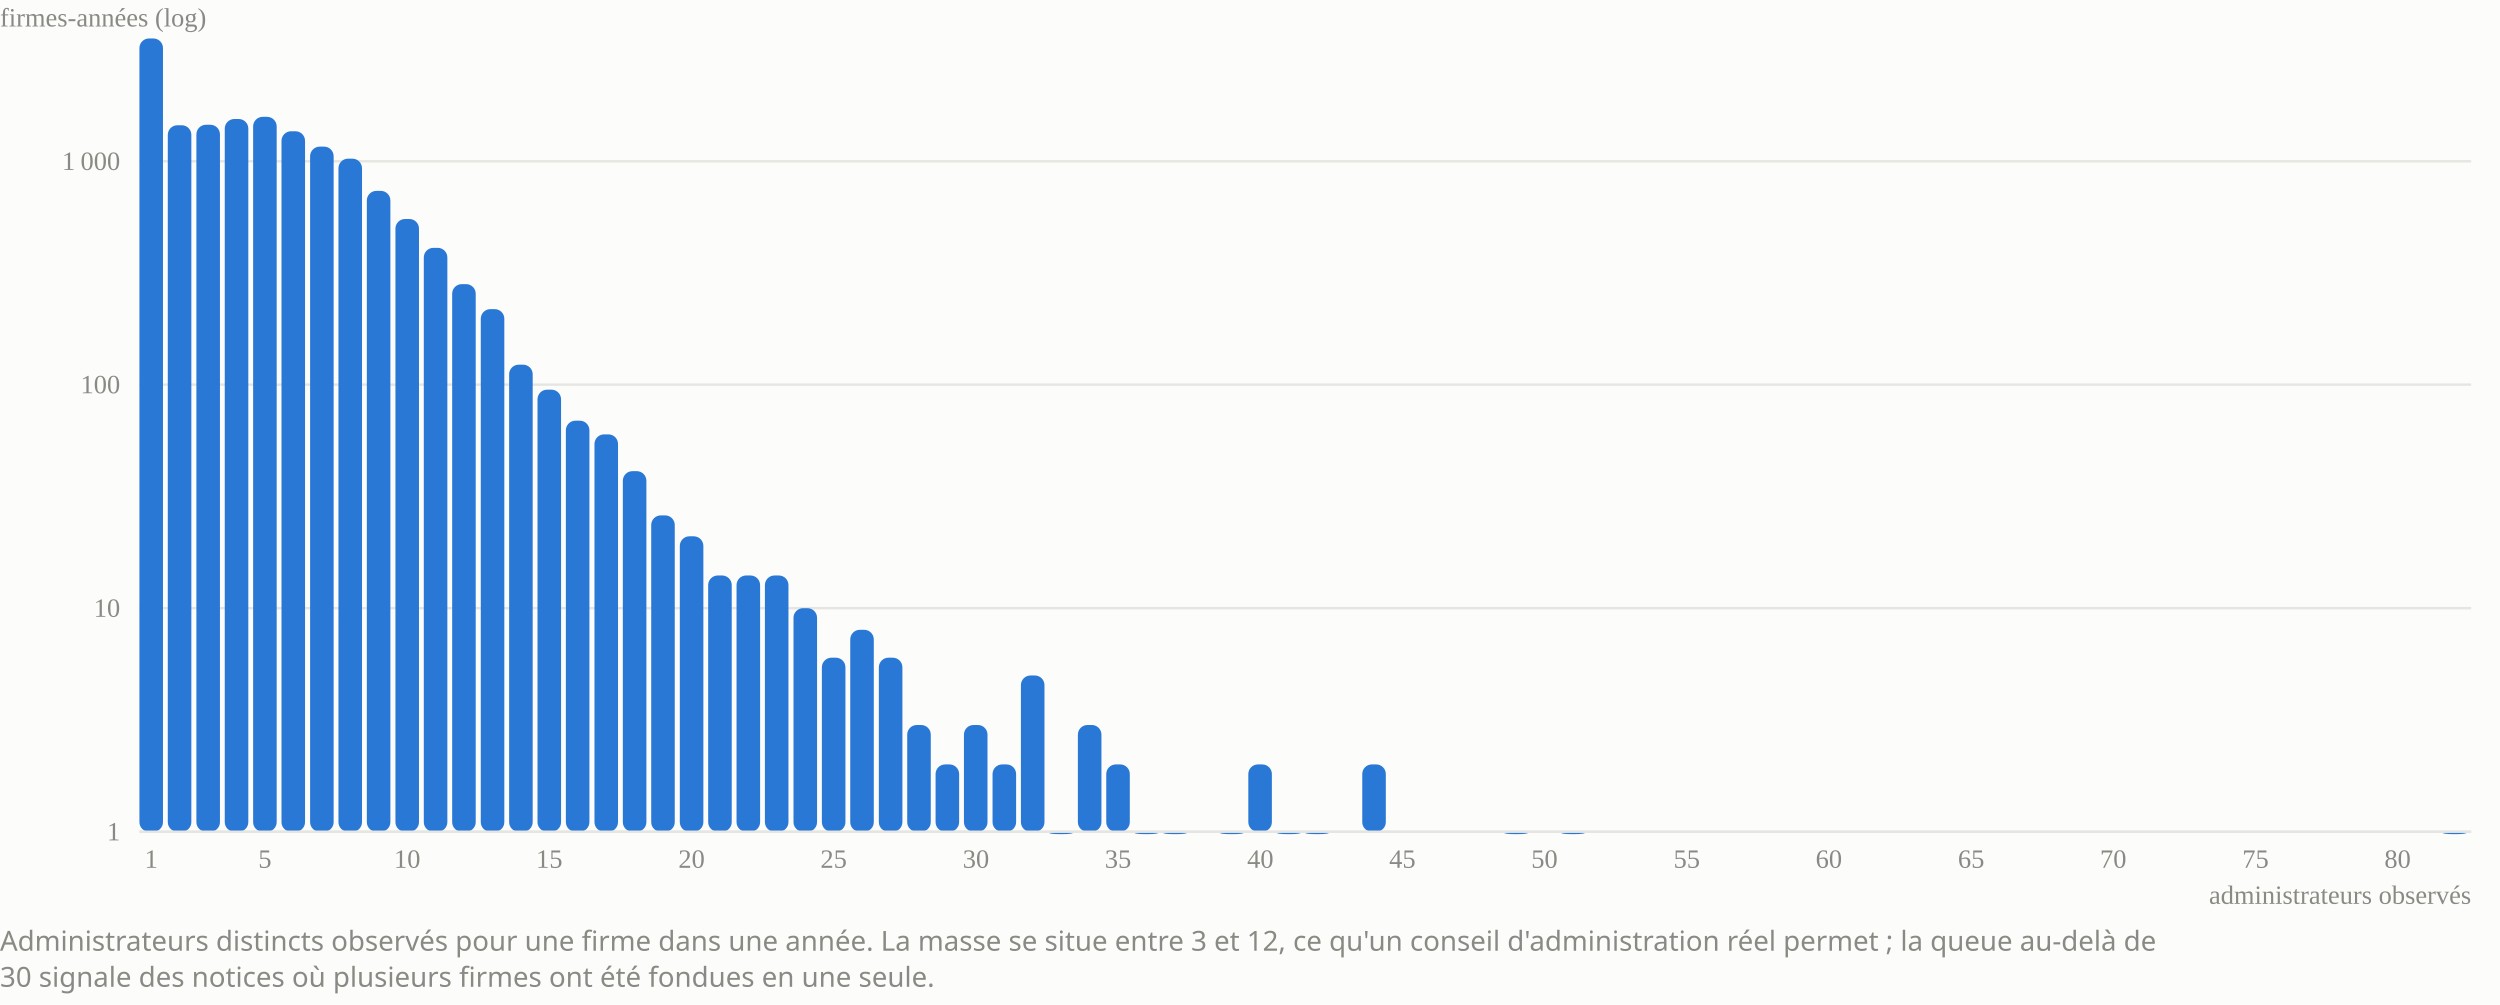
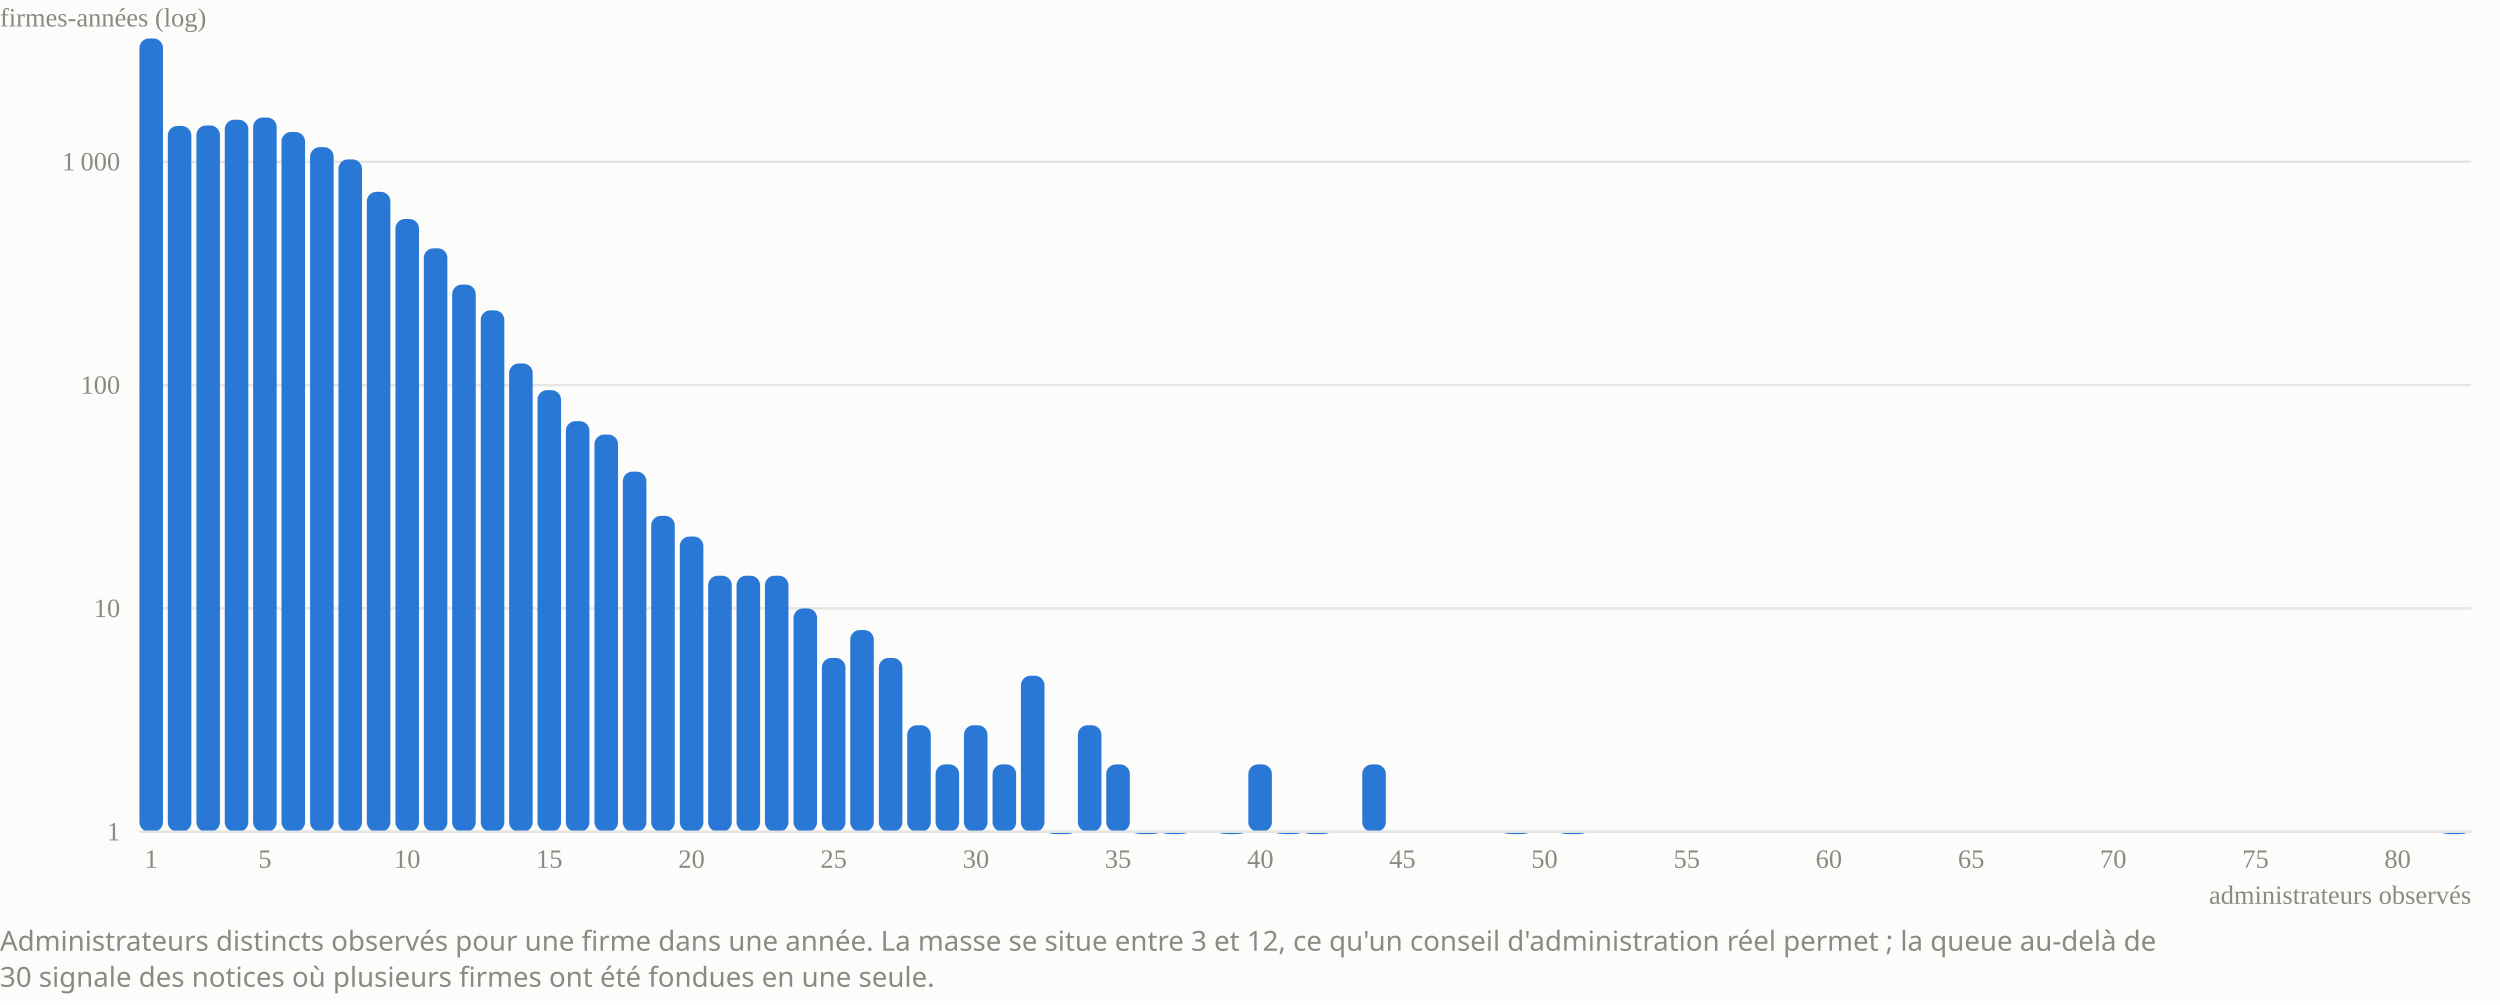
<svg xmlns="http://www.w3.org/2000/svg" viewBox="0 0 1040 418" width="1040" height="418" role="img" aria-label="Taille des conseils observés">
  <rect width="1040" height="418" fill="#fcfcfb" />
  <line x1="58.0" y1="346.0" x2="1028.0" y2="346.0" stroke="#e6e5e1" stroke-width="1" />
  <text x="50.0" y="349.6" text-anchor="end" font-size="11.0" fill="#8a8983">1</text>
-   <line x1="58.0" y1="253.0" x2="1028.0" y2="253.0" stroke="#e6e5e1" stroke-width="1" />
-   <text x="50.0" y="256.6" text-anchor="end" font-size="11.0" fill="#8a8983">10</text>
-   <line x1="58.0" y1="160.0" x2="1028.0" y2="160.0" stroke="#e6e5e1" stroke-width="1" />
-   <text x="50.0" y="163.6" text-anchor="end" font-size="11.0" fill="#8a8983">100</text>
-   <line x1="58.0" y1="67.1" x2="1028.0" y2="67.1" stroke="#e6e5e1" stroke-width="1" />
-   <text x="50.0" y="70.7" text-anchor="end" font-size="11.0" fill="#8a8983">1 000</text>
+   <line x1="58.0" y1="253.1" x2="1028.0" y2="253.1" stroke="#e6e5e1" stroke-width="1" />
+   <text x="50.0" y="256.7" text-anchor="end" font-size="11.0" fill="#8a8983">10</text>
+   <line x1="58.0" y1="160.2" x2="1028.0" y2="160.2" stroke="#e6e5e1" stroke-width="1" />
+   <text x="50.0" y="163.8" text-anchor="end" font-size="11.0" fill="#8a8983">100</text>
+   <line x1="58.0" y1="67.3" x2="1028.0" y2="67.3" stroke="#e6e5e1" stroke-width="1" />
+   <text x="50.0" y="70.9" text-anchor="end" font-size="11.0" fill="#8a8983">1 000</text>
  <g class="mk">
    <rect x="58.0" y="16.0" width="9.8" height="330.0" rx="4.0" fill="#2a78d6" />
  </g>
  <text x="62.9" y="361.0" text-anchor="middle" font-size="11.0" fill="#8a8983">1</text>
  <g class="mk">
-     <rect x="69.8" y="52.1" width="9.8" height="293.9" rx="4.0" fill="#2a78d6" />
+     <rect x="69.8" y="52.4" width="9.8" height="293.6" rx="4.0" fill="#2a78d6" />
  </g>
  <g class="mk">
-     <rect x="81.7" y="51.9" width="9.8" height="294.1" rx="4.0" fill="#2a78d6" />
+     <rect x="81.7" y="52.2" width="9.8" height="293.8" rx="4.0" fill="#2a78d6" />
  </g>
  <g class="mk">
-     <rect x="93.5" y="49.5" width="9.8" height="296.5" rx="4.0" fill="#2a78d6" />
+     <rect x="93.5" y="49.8" width="9.8" height="296.2" rx="4.0" fill="#2a78d6" />
  </g>
  <g class="mk">
-     <rect x="105.3" y="48.6" width="9.8" height="297.4" rx="4.0" fill="#2a78d6" />
+     <rect x="105.3" y="48.9" width="9.8" height="297.1" rx="4.0" fill="#2a78d6" />
  </g>
  <text x="110.2" y="361.0" text-anchor="middle" font-size="11.0" fill="#8a8983">5</text>
  <g class="mk">
-     <rect x="117.1" y="54.6" width="9.8" height="291.4" rx="4.0" fill="#2a78d6" />
+     <rect x="117.1" y="54.9" width="9.8" height="291.1" rx="4.0" fill="#2a78d6" />
  </g>
  <g class="mk">
-     <rect x="129.0" y="61.0" width="9.8" height="285.0" rx="4.0" fill="#2a78d6" />
+     <rect x="129.0" y="61.2" width="9.8" height="284.8" rx="4.0" fill="#2a78d6" />
  </g>
  <g class="mk">
-     <rect x="140.8" y="66.0" width="9.8" height="280.0" rx="4.0" fill="#2a78d6" />
+     <rect x="140.8" y="66.3" width="9.8" height="279.7" rx="4.0" fill="#2a78d6" />
  </g>
  <g class="mk">
-     <rect x="152.6" y="79.4" width="9.8" height="266.6" rx="4.0" fill="#2a78d6" />
+     <rect x="152.6" y="79.8" width="9.8" height="266.2" rx="4.0" fill="#2a78d6" />
  </g>
  <g class="mk">
    <rect x="164.5" y="91.1" width="9.8" height="254.9" rx="4.0" fill="#2a78d6" />
  </g>
  <text x="169.4" y="361.0" text-anchor="middle" font-size="11.0" fill="#8a8983">10</text>
  <g class="mk">
-     <rect x="176.3" y="103.1" width="9.8" height="242.9" rx="4.0" fill="#2a78d6" />
+     <rect x="176.3" y="103.3" width="9.8" height="242.7" rx="4.0" fill="#2a78d6" />
  </g>
  <g class="mk">
-     <rect x="188.1" y="118.2" width="9.8" height="227.8" rx="4.0" fill="#2a78d6" />
+     <rect x="188.1" y="118.4" width="9.8" height="227.6" rx="4.0" fill="#2a78d6" />
  </g>
  <g class="mk">
-     <rect x="200.0" y="128.6" width="9.8" height="217.4" rx="4.0" fill="#2a78d6" />
+     <rect x="200.0" y="129.1" width="9.8" height="216.9" rx="4.0" fill="#2a78d6" />
  </g>
  <g class="mk">
-     <rect x="211.8" y="151.7" width="9.8" height="194.3" rx="4.0" fill="#2a78d6" />
+     <rect x="211.8" y="151.2" width="9.8" height="194.8" rx="4.0" fill="#2a78d6" />
  </g>
  <g class="mk">
-     <rect x="223.6" y="162.1" width="9.8" height="183.9" rx="4.0" fill="#2a78d6" />
+     <rect x="223.6" y="162.3" width="9.8" height="183.7" rx="4.0" fill="#2a78d6" />
  </g>
  <text x="228.5" y="361.0" text-anchor="middle" font-size="11.0" fill="#8a8983">15</text>
  <g class="mk">
-     <rect x="235.4" y="175.0" width="9.8" height="171.0" rx="4.0" fill="#2a78d6" />
+     <rect x="235.4" y="175.2" width="9.8" height="170.8" rx="4.0" fill="#2a78d6" />
  </g>
  <g class="mk">
-     <rect x="247.3" y="180.7" width="9.8" height="165.3" rx="4.0" fill="#2a78d6" />
+     <rect x="247.3" y="180.8" width="9.8" height="165.2" rx="4.0" fill="#2a78d6" />
  </g>
  <g class="mk">
-     <rect x="259.1" y="196.0" width="9.8" height="150.0" rx="4.0" fill="#2a78d6" />
+     <rect x="259.1" y="196.2" width="9.8" height="149.8" rx="4.0" fill="#2a78d6" />
  </g>
  <g class="mk">
-     <rect x="270.9" y="214.4" width="9.8" height="131.6" rx="4.0" fill="#2a78d6" />
+     <rect x="270.9" y="214.6" width="9.8" height="131.4" rx="4.0" fill="#2a78d6" />
  </g>
  <g class="mk">
-     <rect x="282.8" y="223.1" width="9.8" height="122.9" rx="4.0" fill="#2a78d6" />
+     <rect x="282.8" y="223.2" width="9.8" height="122.8" rx="4.0" fill="#2a78d6" />
  </g>
  <text x="287.7" y="361.0" text-anchor="middle" font-size="11.0" fill="#8a8983">20</text>
  <g class="mk">
-     <rect x="294.6" y="239.4" width="9.8" height="106.6" rx="4.0" fill="#2a78d6" />
+     <rect x="294.6" y="239.5" width="9.8" height="106.5" rx="4.0" fill="#2a78d6" />
  </g>
  <g class="mk">
-     <rect x="306.4" y="239.4" width="9.8" height="106.6" rx="4.0" fill="#2a78d6" />
+     <rect x="306.4" y="239.5" width="9.8" height="106.5" rx="4.0" fill="#2a78d6" />
  </g>
  <g class="mk">
-     <rect x="318.2" y="239.4" width="9.8" height="106.6" rx="4.0" fill="#2a78d6" />
+     <rect x="318.2" y="239.5" width="9.8" height="106.5" rx="4.0" fill="#2a78d6" />
  </g>
  <g class="mk">
-     <rect x="330.1" y="253.0" width="9.8" height="93.0" rx="4.0" fill="#2a78d6" />
+     <rect x="330.1" y="253.1" width="9.8" height="92.9" rx="4.0" fill="#2a78d6" />
  </g>
  <g class="mk">
-     <rect x="341.9" y="273.6" width="9.8" height="72.4" rx="4.0" fill="#2a78d6" />
+     <rect x="341.9" y="273.7" width="9.8" height="72.3" rx="4.0" fill="#2a78d6" />
  </g>
  <text x="346.8" y="361.0" text-anchor="middle" font-size="11.0" fill="#8a8983">25</text>
  <g class="mk">
-     <rect x="353.7" y="262.0" width="9.8" height="84.0" rx="4.0" fill="#2a78d6" />
+     <rect x="353.7" y="262.1" width="9.8" height="83.9" rx="4.0" fill="#2a78d6" />
  </g>
  <g class="mk">
-     <rect x="365.6" y="273.6" width="9.8" height="72.4" rx="4.0" fill="#2a78d6" />
+     <rect x="365.6" y="273.7" width="9.8" height="72.3" rx="4.0" fill="#2a78d6" />
  </g>
  <g class="mk">
-     <rect x="377.4" y="301.6" width="9.8" height="44.4" rx="4.0" fill="#2a78d6" />
+     <rect x="377.4" y="301.7" width="9.8" height="44.3" rx="4.0" fill="#2a78d6" />
  </g>
  <g class="mk">
    <rect x="389.2" y="318.0" width="9.8" height="28.0" rx="4.0" fill="#2a78d6" />
  </g>
  <g class="mk">
-     <rect x="401.0" y="301.6" width="9.8" height="44.4" rx="4.0" fill="#2a78d6" />
+     <rect x="401.0" y="301.7" width="9.8" height="44.3" rx="4.0" fill="#2a78d6" />
  </g>
  <text x="406.0" y="361.0" text-anchor="middle" font-size="11.0" fill="#8a8983">30</text>
  <g class="mk">
    <rect x="412.9" y="318.0" width="9.8" height="28.0" rx="4.0" fill="#2a78d6" />
  </g>
  <g class="mk">
-     <rect x="424.7" y="281.0" width="9.8" height="65.0" rx="4.0" fill="#2a78d6" />
+     <rect x="424.7" y="281.1" width="9.8" height="64.9" rx="4.0" fill="#2a78d6" />
  </g>
  <g class="mk">
    <rect x="436.5" y="346.0" width="9.8" height="1.0" rx="4.0" fill="#2a78d6" />
  </g>
  <g class="mk">
-     <rect x="448.4" y="301.6" width="9.8" height="44.4" rx="4.0" fill="#2a78d6" />
+     <rect x="448.4" y="301.7" width="9.8" height="44.3" rx="4.0" fill="#2a78d6" />
  </g>
  <g class="mk">
    <rect x="460.2" y="318.0" width="9.8" height="28.0" rx="4.0" fill="#2a78d6" />
  </g>
  <text x="465.1" y="361.0" text-anchor="middle" font-size="11.0" fill="#8a8983">35</text>
  <g class="mk">
    <rect x="472.0" y="346.0" width="9.8" height="1.0" rx="4.0" fill="#2a78d6" />
  </g>
  <g class="mk">
    <rect x="483.9" y="346.0" width="9.8" height="1.0" rx="4.0" fill="#2a78d6" />
  </g>
  <g class="mk">
    <rect x="507.5" y="346.0" width="9.8" height="1.0" rx="4.0" fill="#2a78d6" />
  </g>
  <g class="mk">
    <rect x="519.3" y="318.0" width="9.8" height="28.0" rx="4.0" fill="#2a78d6" />
  </g>
  <text x="524.3" y="361.0" text-anchor="middle" font-size="11.0" fill="#8a8983">40</text>
  <g class="mk">
    <rect x="531.2" y="346.0" width="9.8" height="1.0" rx="4.0" fill="#2a78d6" />
  </g>
  <g class="mk">
    <rect x="543.0" y="346.0" width="9.8" height="1.0" rx="4.0" fill="#2a78d6" />
  </g>
  <g class="mk">
    <rect x="566.7" y="318.0" width="9.8" height="28.0" rx="4.0" fill="#2a78d6" />
  </g>
  <text x="583.4" y="361.0" text-anchor="middle" font-size="11.0" fill="#8a8983">45</text>
  <g class="mk">
    <rect x="625.8" y="346.0" width="9.8" height="1.0" rx="4.0" fill="#2a78d6" />
  </g>
  <text x="642.5" y="361.0" text-anchor="middle" font-size="11.0" fill="#8a8983">50</text>
  <g class="mk">
    <rect x="649.5" y="346.0" width="9.8" height="1.0" rx="4.0" fill="#2a78d6" />
  </g>
  <text x="701.7" y="361.0" text-anchor="middle" font-size="11.0" fill="#8a8983">55</text>
  <text x="760.8" y="361.0" text-anchor="middle" font-size="11.0" fill="#8a8983">60</text>
  <text x="820.0" y="361.0" text-anchor="middle" font-size="11.0" fill="#8a8983">65</text>
  <text x="879.1" y="361.0" text-anchor="middle" font-size="11.0" fill="#8a8983">70</text>
  <text x="938.3" y="361.0" text-anchor="middle" font-size="11.0" fill="#8a8983">75</text>
  <text x="997.4" y="361.0" text-anchor="middle" font-size="11.0" fill="#8a8983">80</text>
  <g class="mk">
    <rect x="1016.2" y="346.0" width="9.8" height="1.0" rx="4.0" fill="#2a78d6" />
  </g>
  <line x1="58.0" y1="346.0" x2="1028.0" y2="346.0" stroke="#e6e5e1" stroke-width="1" />
  <text x="0.0" y="11.0" text-anchor="start" font-size="11.0" fill="#8a8983">firmes-années (log)</text>
  <text x="1028.0" y="376.0" text-anchor="end" font-size="11.0" fill="#8a8983">administrateurs observés</text>
  <g font-size="11.5" font-family="ui-sans-serif,system-ui,sans-serif" fill="#8a8983">
    <text x="0" y="395.5">Administrateurs distincts observés pour une firme dans une année. La masse se situe entre 3 et 12, ce qu'un conseil d'administration réel permet ; la queue au-delà de</text>
    <text x="0" y="410.5">30 signale des notices où plusieurs firmes ont été fondues en une seule.</text>
  </g>
</svg>
